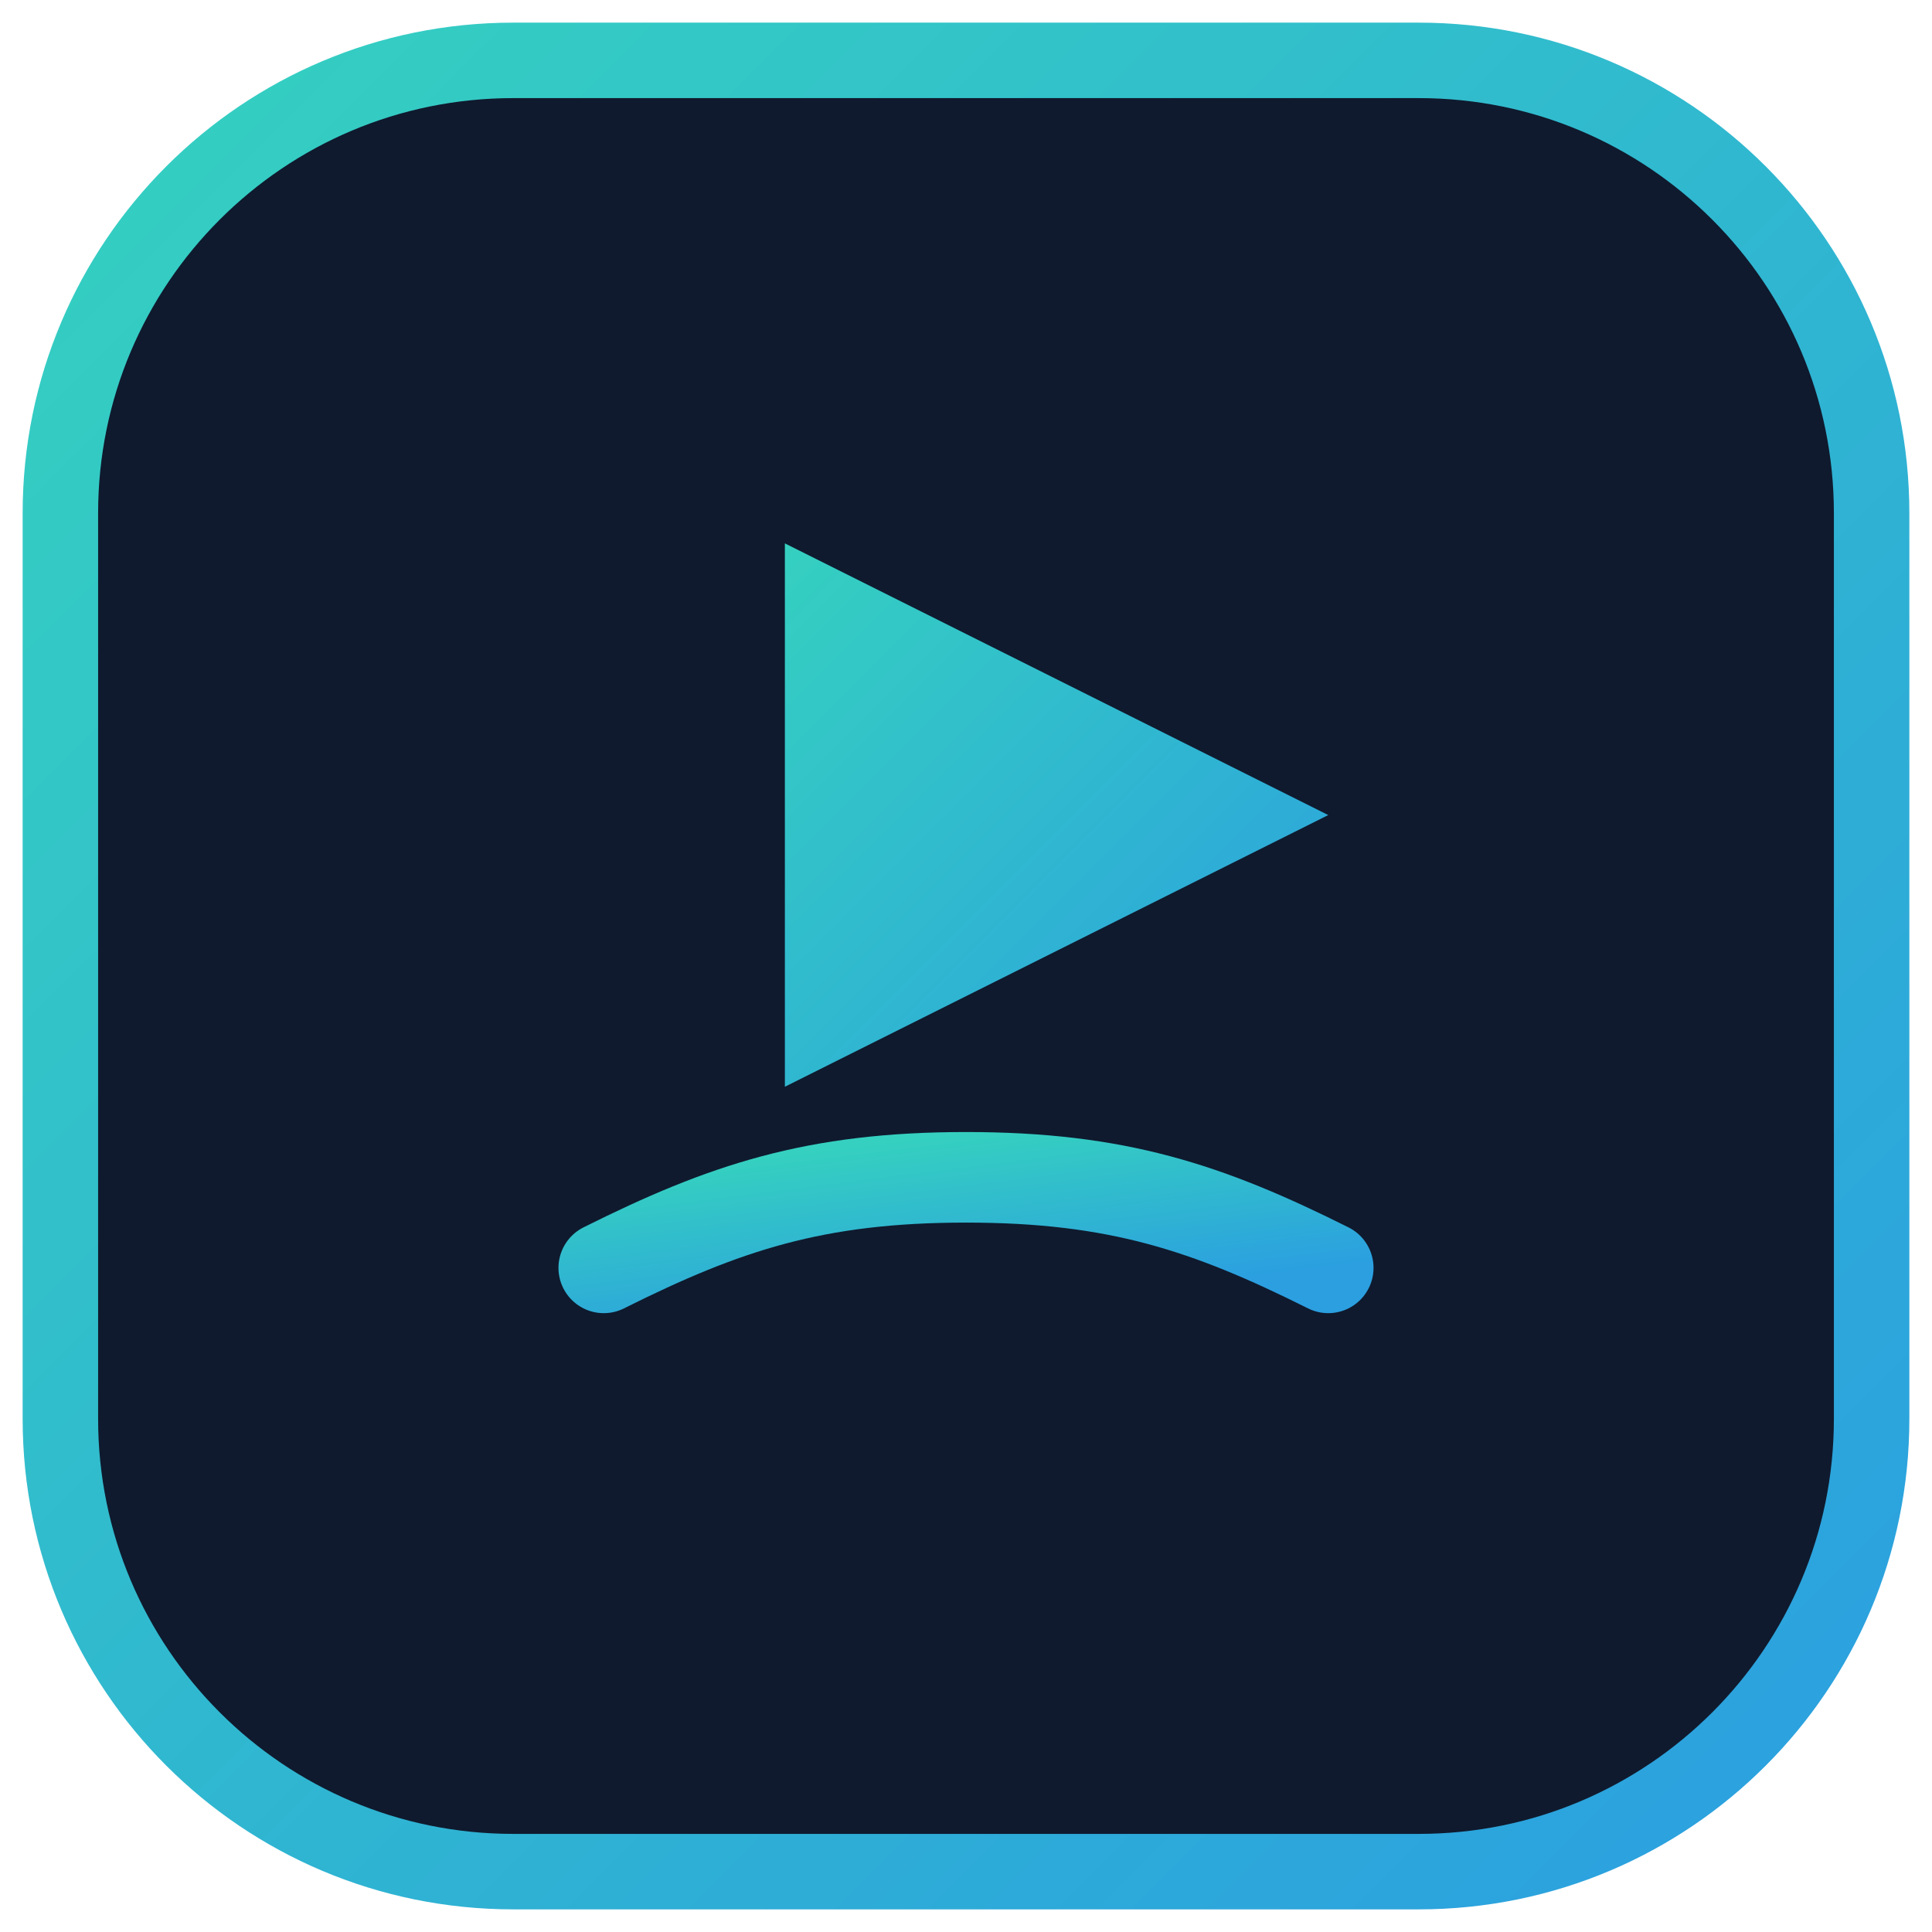
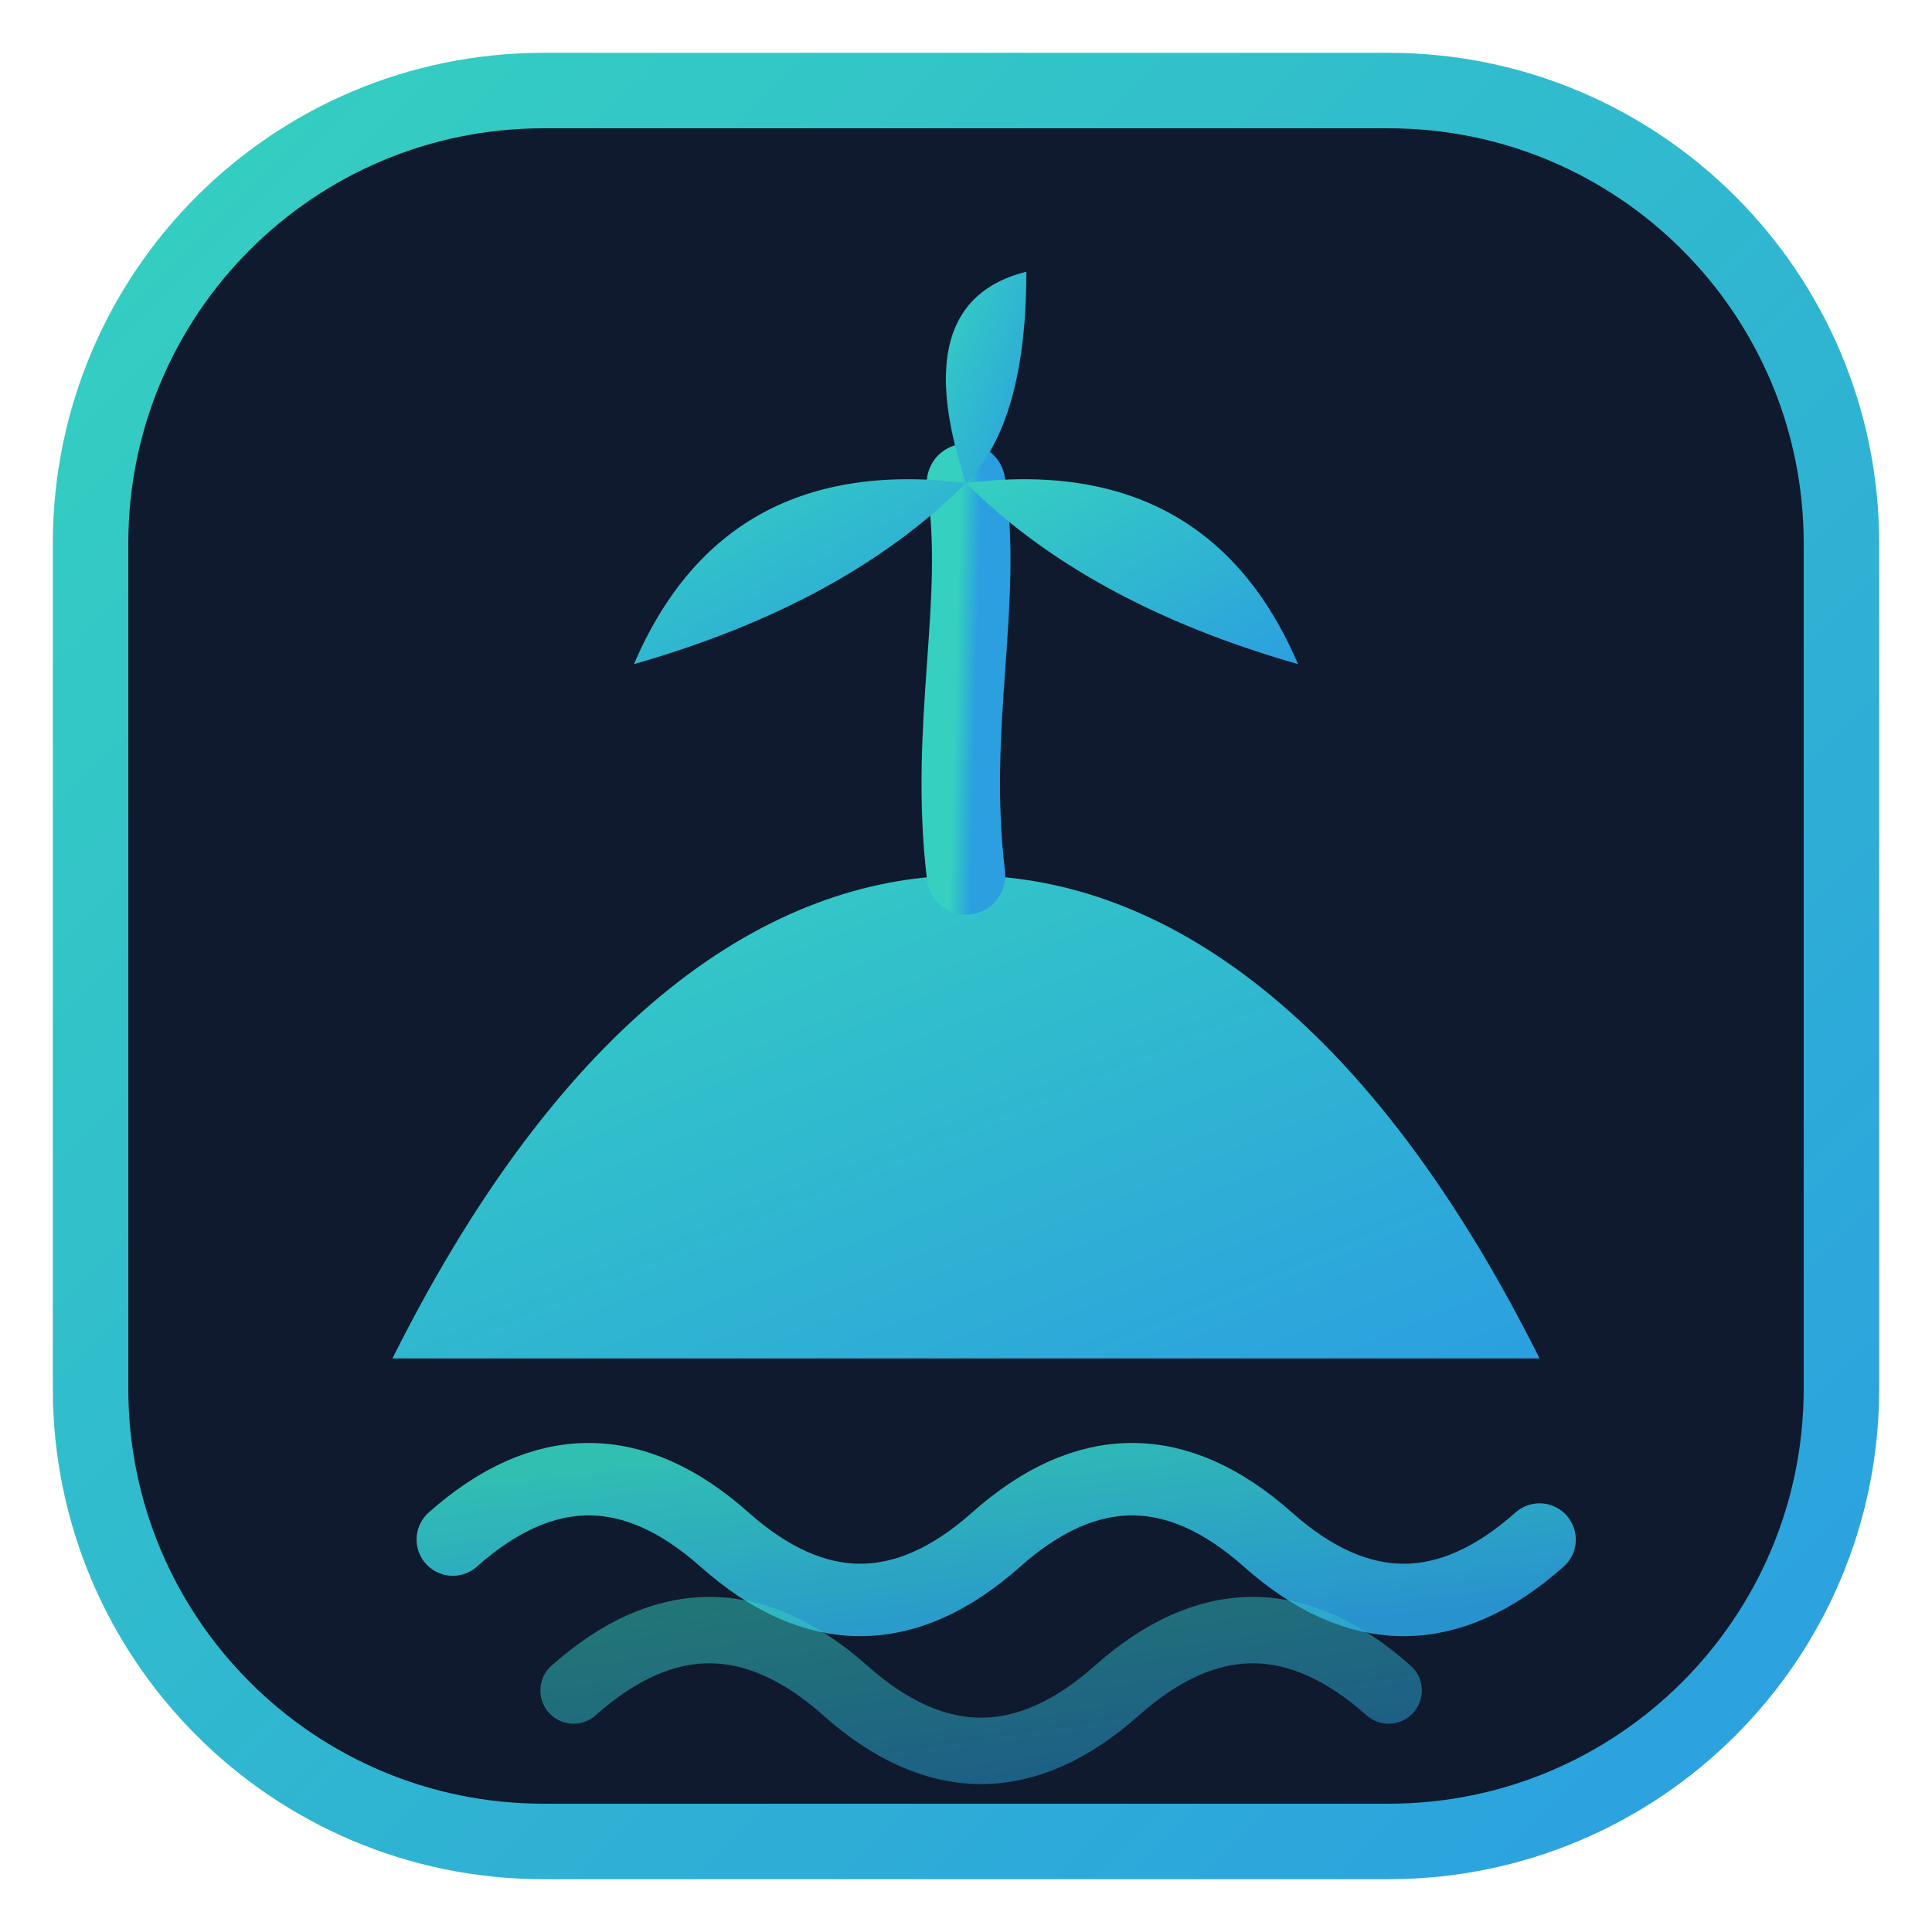
<svg xmlns="http://www.w3.org/2000/svg" viewBox="0 0 64 64">
  <defs>
    <linearGradient id="g" x1="0" y1="0" x2="1" y2="1">
      <stop offset="0" stop-color="#35d0c0" />
      <stop offset="1" stop-color="#2b9fe0" />
    </linearGradient>
  </defs>
-   <rect x="2" y="2" width="60" height="60" rx="15" fill="#0f1a2e" stroke="url(#g)" stroke-width="2.5" />
-   <path d="M20 42c4-2 7-3 12-3s8 1 12 3" fill="none" stroke="url(#g)" stroke-width="3" stroke-linecap="round" />
-   <path d="M26 18 L44 27 L26 36 Z" fill="url(#g)" />
+   <rect x="3" y="3" width="58" height="58" rx="15" fill="#0f1a2e" stroke="url(#g)" stroke-width="2.5" />
+   <path d="M13 45 C19 33 26 29 32 29 C38 29 45 33 51 45 Z" fill="url(#g)" />
+   <path d="M32 29 C31.4 24 32.6 20 32 16" fill="none" stroke="url(#g)" stroke-width="2.6" stroke-linecap="round" />
+   <path d="M32 16 Q24 15 21 22 Q28 20 32 16 Z" fill="url(#g)" />
+   <path d="M32 16 Q40 15 43 22 Q36 20 32 16 Z" fill="url(#g)" />
+   <path d="M32 16 Q30 10 34 9 Q34 14 32 16 Z" fill="url(#g)" />
+   <path d="M15 51 q4.5 -4 9 0 t9 0 t9 0 t9 0" fill="none" stroke="url(#g)" stroke-width="2.4" stroke-linecap="round" opacity="0.9" />
+   <path d="M19 56 q4.5 -4 9 0 t9 0 t9 0" fill="none" stroke="url(#g)" stroke-width="2.2" stroke-linecap="round" opacity="0.5" />
</svg>
